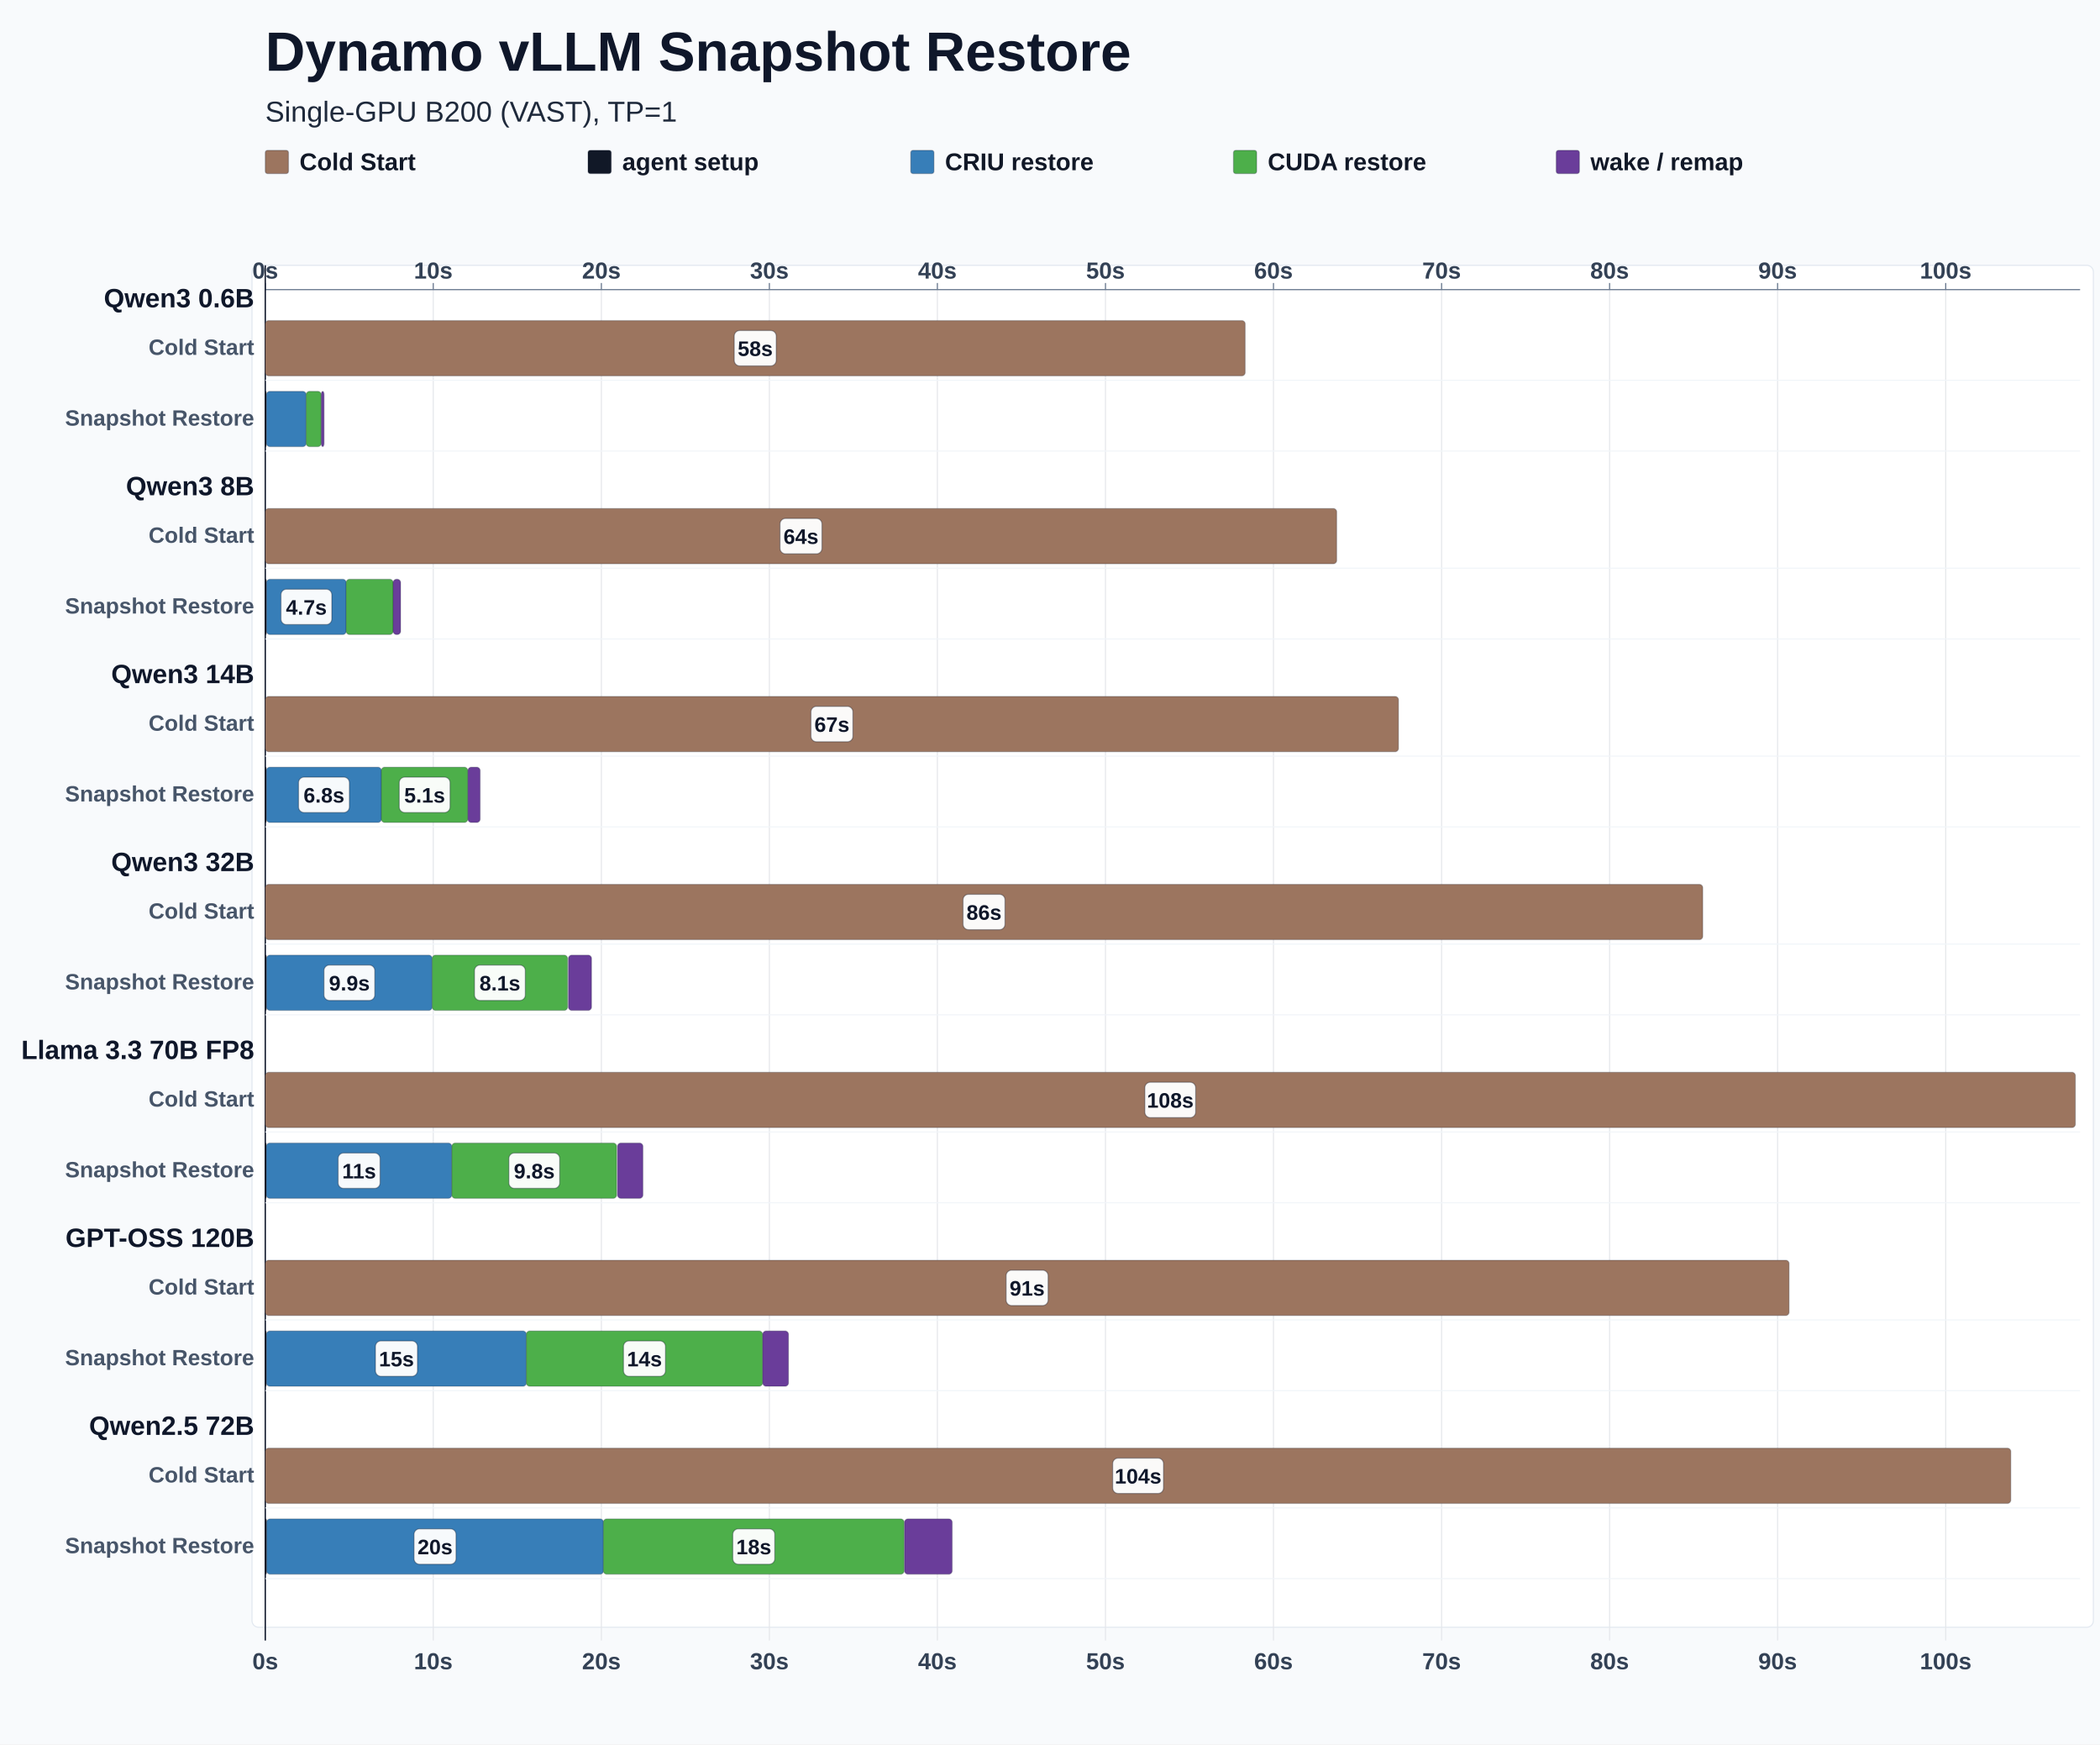
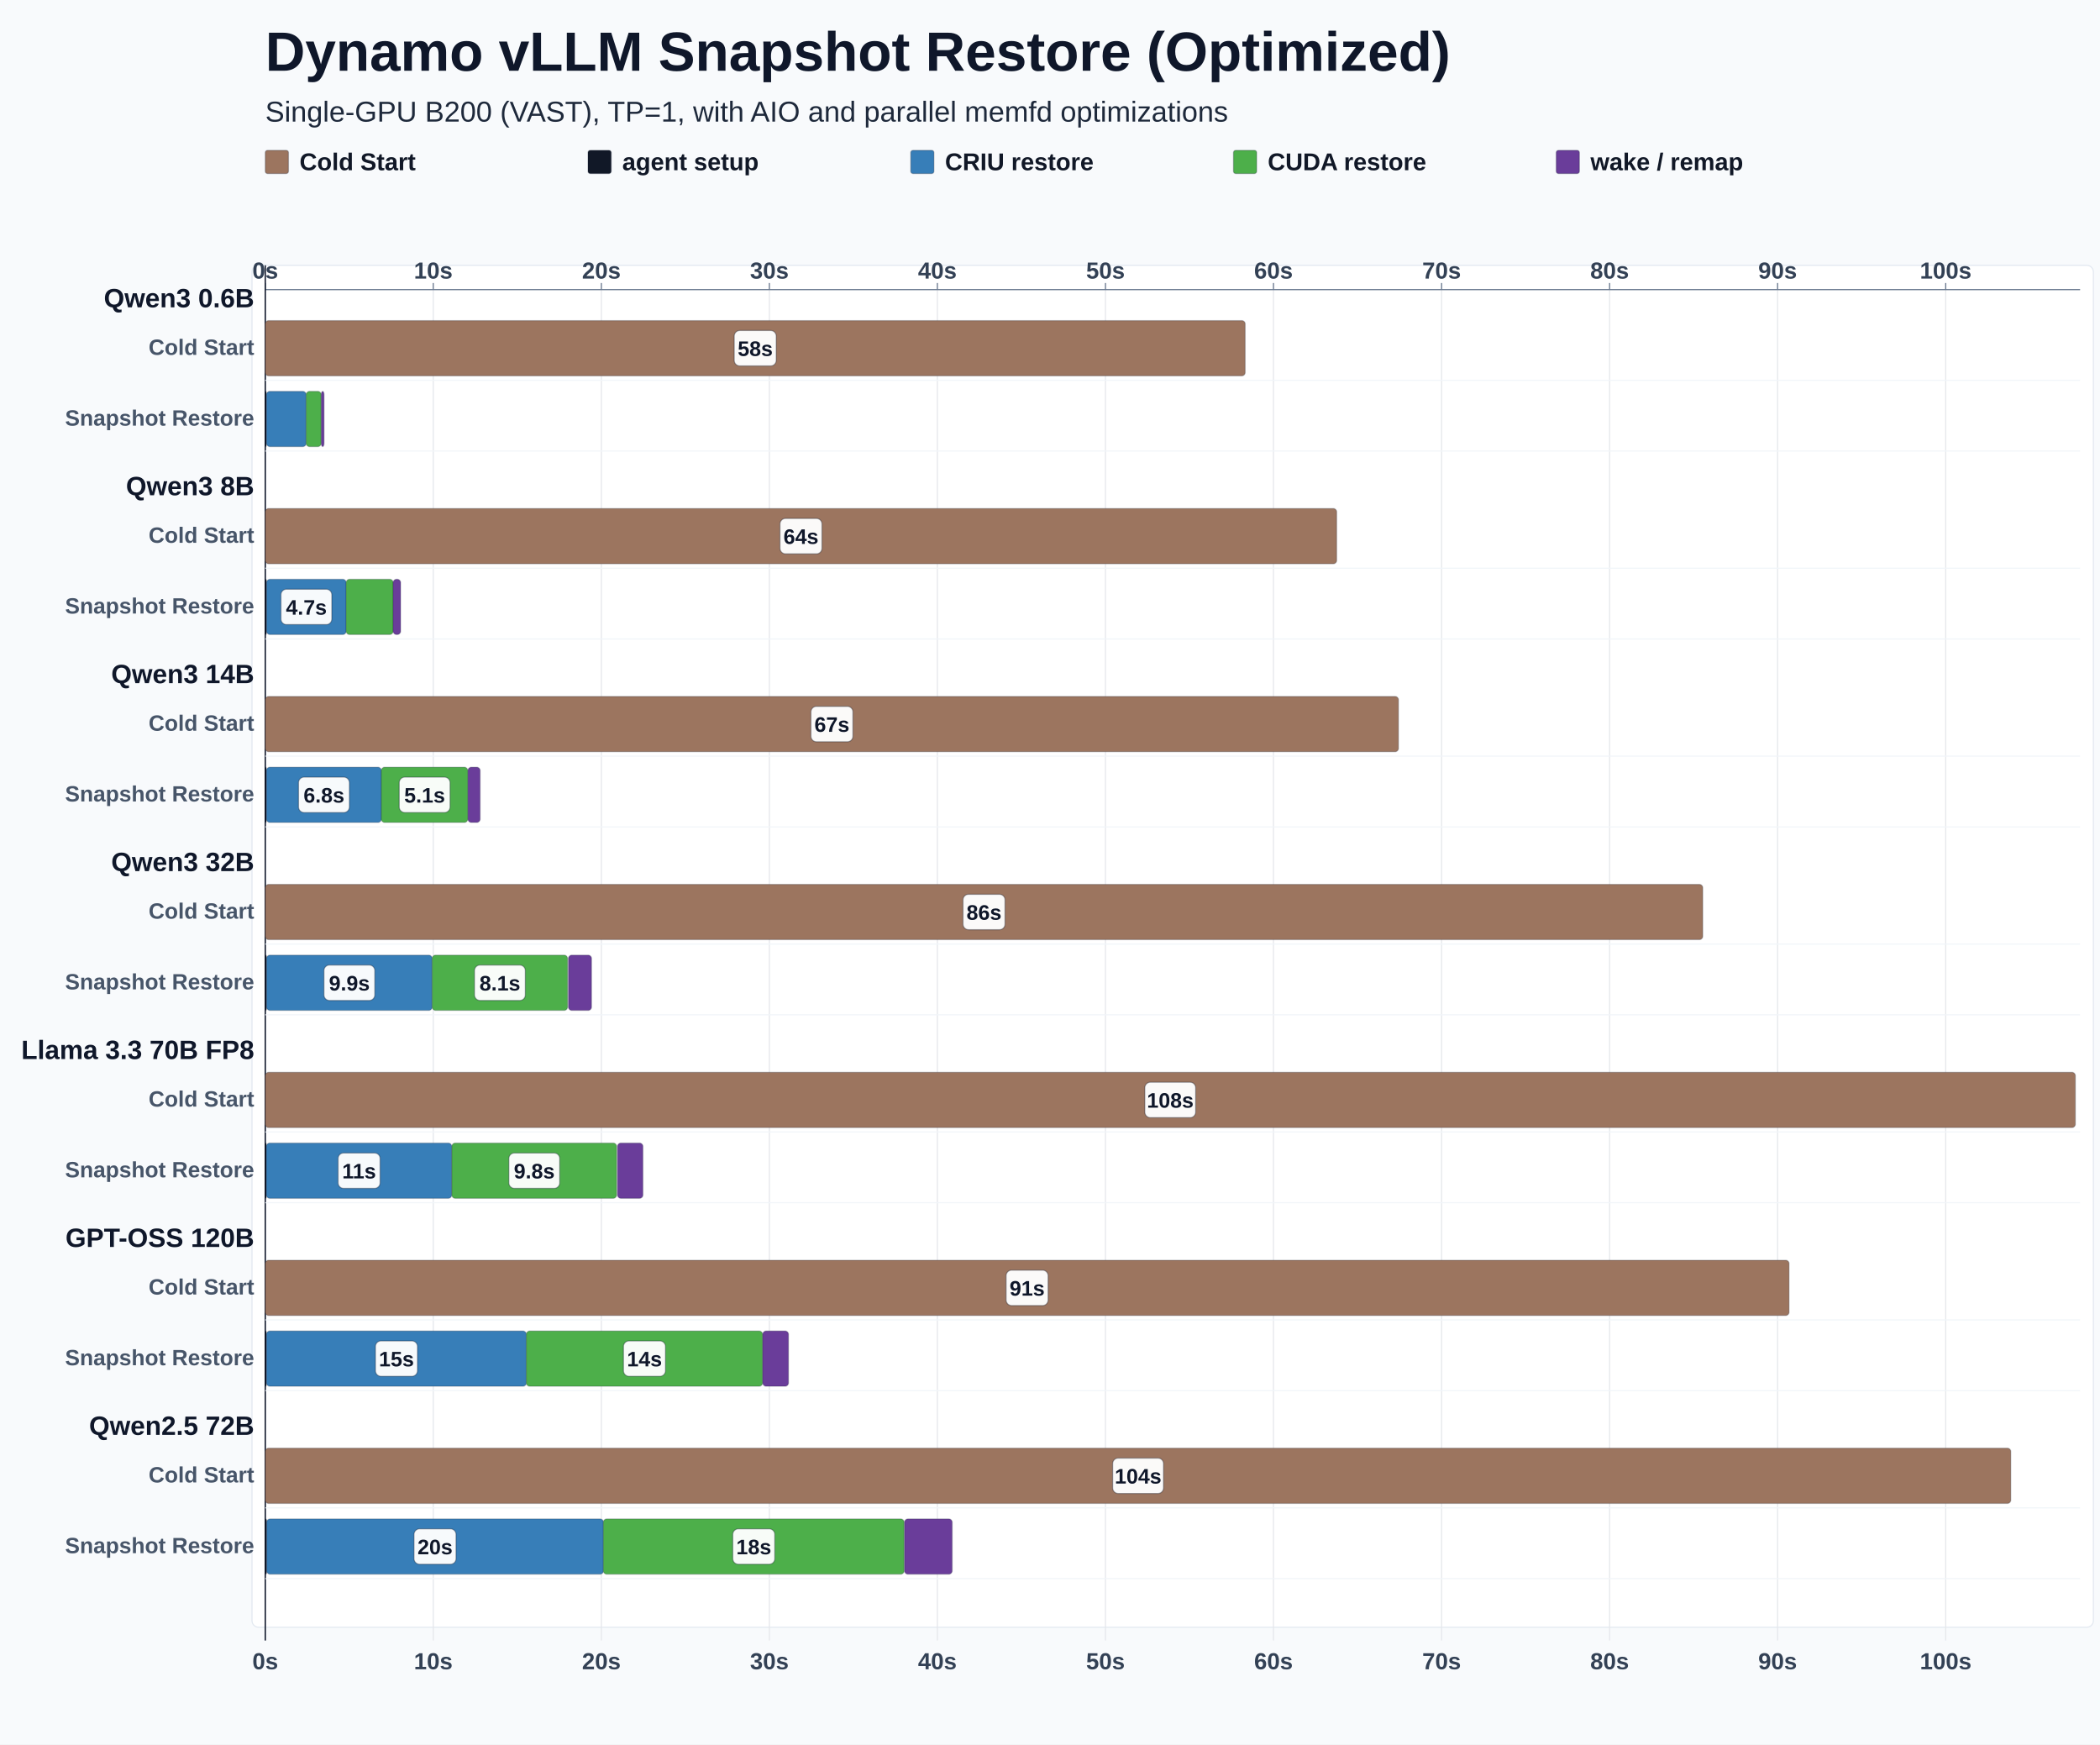
<svg xmlns="http://www.w3.org/2000/svg" width="1900" height="1578" viewBox="0 0 1900 1578" style="background:#f8fafc;color-scheme:light">
  <style>
      text { font-family: Arial, Helvetica, sans-serif; fill: #0f172a; }
      .title { font-size: 50px; font-weight: 800; }
      .subtitle { font-size: 26px; font-weight: 500; fill: #1e293b; }
      .model-label { font-size: 24px; font-weight: 800; }
      .lane-label { font-size: 20px; font-weight: 700; fill: #475569; }
      .axis-label { font-size: 21px; font-weight: 700; fill: #334155; }
      .legend-label { font-size: 22px; font-weight: 700; fill: #111827; }
      .bar-label { font-size: 19px; font-weight: 800; fill: #0f172a; }
    </style>
  <rect width="100%" height="100%" fill="#f8fafc" />
  <rect x="228" y="240" width="1666" height="1232" rx="6" fill="#ffffff" stroke="#e2e8f0" />
-   <text class="title" x="240" y="64">Dynamo vLLM Snapshot Restore</text>
-   <text class="subtitle" x="240" y="110">Single-GPU B200 (VAST), TP=1</text>
+   <text class="title" x="240" y="64">Dynamo vLLM Snapshot Restore (Optimized)</text>
+   <text class="subtitle" x="240" y="110">Single-GPU B200 (VAST), TP=1, with AIO and parallel memfd optimizations</text>
  <line x1="240.0" y1="262" x2="240.0" y2="1484" stroke="#e5e7eb" />
  <line x1="240.0" y1="256" x2="240.0" y2="262" stroke="#64748b" />
  <text class="axis-label" x="240.0" y="252" text-anchor="middle">0s</text>
  <text class="axis-label" x="240.0" y="1510" text-anchor="middle">0s</text>
  <line x1="392.0" y1="262" x2="392.0" y2="1484" stroke="#e5e7eb" />
  <line x1="392.0" y1="256" x2="392.0" y2="262" stroke="#64748b" />
  <text class="axis-label" x="392.0" y="252" text-anchor="middle">10s</text>
  <text class="axis-label" x="392.0" y="1510" text-anchor="middle">10s</text>
  <line x1="544.1" y1="262" x2="544.1" y2="1484" stroke="#e5e7eb" />
  <line x1="544.1" y1="256" x2="544.1" y2="262" stroke="#64748b" />
  <text class="axis-label" x="544.1" y="252" text-anchor="middle">20s</text>
  <text class="axis-label" x="544.1" y="1510" text-anchor="middle">20s</text>
  <line x1="696.1" y1="262" x2="696.1" y2="1484" stroke="#e5e7eb" />
  <line x1="696.1" y1="256" x2="696.1" y2="262" stroke="#64748b" />
  <text class="axis-label" x="696.1" y="252" text-anchor="middle">30s</text>
  <text class="axis-label" x="696.1" y="1510" text-anchor="middle">30s</text>
  <line x1="848.1" y1="262" x2="848.1" y2="1484" stroke="#e5e7eb" />
  <line x1="848.1" y1="256" x2="848.1" y2="262" stroke="#64748b" />
  <text class="axis-label" x="848.1" y="252" text-anchor="middle">40s</text>
  <text class="axis-label" x="848.1" y="1510" text-anchor="middle">40s</text>
  <line x1="1000.2" y1="262" x2="1000.2" y2="1484" stroke="#e5e7eb" />
  <line x1="1000.2" y1="256" x2="1000.2" y2="262" stroke="#64748b" />
  <text class="axis-label" x="1000.2" y="252" text-anchor="middle">50s</text>
  <text class="axis-label" x="1000.2" y="1510" text-anchor="middle">50s</text>
  <line x1="1152.2" y1="262" x2="1152.2" y2="1484" stroke="#e5e7eb" />
  <line x1="1152.2" y1="256" x2="1152.2" y2="262" stroke="#64748b" />
  <text class="axis-label" x="1152.2" y="252" text-anchor="middle">60s</text>
  <text class="axis-label" x="1152.2" y="1510" text-anchor="middle">60s</text>
  <line x1="1304.3" y1="262" x2="1304.3" y2="1484" stroke="#e5e7eb" />
  <line x1="1304.3" y1="256" x2="1304.3" y2="262" stroke="#64748b" />
  <text class="axis-label" x="1304.3" y="252" text-anchor="middle">70s</text>
  <text class="axis-label" x="1304.3" y="1510" text-anchor="middle">70s</text>
  <line x1="1456.3" y1="262" x2="1456.3" y2="1484" stroke="#e5e7eb" />
  <line x1="1456.3" y1="256" x2="1456.3" y2="262" stroke="#64748b" />
  <text class="axis-label" x="1456.3" y="252" text-anchor="middle">80s</text>
  <text class="axis-label" x="1456.3" y="1510" text-anchor="middle">80s</text>
  <line x1="1608.3" y1="262" x2="1608.3" y2="1484" stroke="#e5e7eb" />
  <line x1="1608.3" y1="256" x2="1608.3" y2="262" stroke="#64748b" />
  <text class="axis-label" x="1608.3" y="252" text-anchor="middle">90s</text>
  <text class="axis-label" x="1608.3" y="1510" text-anchor="middle">90s</text>
  <line x1="1760.4" y1="262" x2="1760.4" y2="1484" stroke="#e5e7eb" />
  <line x1="1760.4" y1="256" x2="1760.4" y2="262" stroke="#64748b" />
  <text class="axis-label" x="1760.4" y="252" text-anchor="middle">100s</text>
  <text class="axis-label" x="1760.4" y="1510" text-anchor="middle">100s</text>
  <line x1="240" y1="262" x2="1882" y2="262" stroke="#64748b" stroke-width="1" />
  <line x1="240.0" y1="240" x2="240.0" y2="1484" stroke="#0f172a" stroke-width="1.2" />
  <text class="model-label" x="230" y="278.0" text-anchor="end">Qwen3 0.6B</text>
  <text class="lane-label" x="230" y="321" text-anchor="end">Cold Start</text>
  <line x1="240" y1="344" x2="1882" y2="344" stroke="#f1f5f9" />
  <text class="lane-label" x="230" y="385" text-anchor="end">Snapshot Restore</text>
  <line x1="240" y1="408" x2="1882" y2="408" stroke="#f1f5f9" />
  <rect x="240.0" y="290" width="886.6" height="50" rx="3" fill="#9C755F" stroke="#0f172a" stroke-opacity="0.22" stroke-width="1">
</rect>
  <rect x="664.3" y="299.0" width="38.0" height="32" rx="5" fill="#ffffff" fill-opacity="0.96" stroke="#0f172a" stroke-opacity="0.35" />
  <text class="bar-label" x="683.3" y="322.0" text-anchor="middle">58s</text>
  <rect x="240.0" y="354" width="1.1" height="50" rx="3" fill="#111827" stroke="#0f172a" stroke-opacity="0.22" stroke-width="1">
</rect>
  <rect x="241.1" y="354" width="35.9" height="50" rx="3" fill="#377eb8" stroke="#0f172a" stroke-opacity="0.22" stroke-width="1">
</rect>
  <rect x="277.0" y="354" width="13.6" height="50" rx="3" fill="#4daf4a" stroke="#0f172a" stroke-opacity="0.22" stroke-width="1">
</rect>
  <rect x="290.7" y="354" width="2.5" height="50" rx="3" fill="#6a3d9a" stroke="#0f172a" stroke-opacity="0.22" stroke-width="1">
</rect>
  <text class="model-label" x="230" y="448.0" text-anchor="end">Qwen3 8B</text>
  <text class="lane-label" x="230" y="491" text-anchor="end">Cold Start</text>
  <line x1="240" y1="514" x2="1882" y2="514" stroke="#f1f5f9" />
  <text class="lane-label" x="230" y="555" text-anchor="end">Snapshot Restore</text>
  <line x1="240" y1="578" x2="1882" y2="578" stroke="#f1f5f9" />
  <rect x="240.0" y="460" width="969.4" height="50" rx="3" fill="#9C755F" stroke="#0f172a" stroke-opacity="0.22" stroke-width="1">
</rect>
  <rect x="705.7" y="469.0" width="38.0" height="32" rx="5" fill="#ffffff" fill-opacity="0.96" stroke="#0f172a" stroke-opacity="0.35" />
  <text class="bar-label" x="724.7" y="492.0" text-anchor="middle">64s</text>
  <rect x="240.0" y="524" width="1.2" height="50" rx="3" fill="#111827" stroke="#0f172a" stroke-opacity="0.22" stroke-width="1">
</rect>
  <rect x="241.2" y="524" width="72.0" height="50" rx="3" fill="#377eb8" stroke="#0f172a" stroke-opacity="0.22" stroke-width="1">
</rect>
  <rect x="254.2" y="533.0" width="46.0" height="32" rx="5" fill="#ffffff" fill-opacity="0.96" stroke="#0f172a" stroke-opacity="0.35" />
  <text class="bar-label" x="277.2" y="556.0" text-anchor="middle">4.7s</text>
  <rect x="313.2" y="524" width="42.5" height="50" rx="3" fill="#4daf4a" stroke="#0f172a" stroke-opacity="0.22" stroke-width="1">
</rect>
  <rect x="355.7" y="524" width="6.8" height="50" rx="3" fill="#6a3d9a" stroke="#0f172a" stroke-opacity="0.22" stroke-width="1">
</rect>
  <text class="model-label" x="230" y="618.0" text-anchor="end">Qwen3 14B</text>
  <text class="lane-label" x="230" y="661" text-anchor="end">Cold Start</text>
  <line x1="240" y1="684" x2="1882" y2="684" stroke="#f1f5f9" />
  <text class="lane-label" x="230" y="725" text-anchor="end">Snapshot Restore</text>
  <line x1="240" y1="748" x2="1882" y2="748" stroke="#f1f5f9" />
  <rect x="240.0" y="630" width="1025.3" height="50" rx="3" fill="#9C755F" stroke="#0f172a" stroke-opacity="0.22" stroke-width="1">
</rect>
  <rect x="733.7" y="639.0" width="38.0" height="32" rx="5" fill="#ffffff" fill-opacity="0.96" stroke="#0f172a" stroke-opacity="0.35" />
  <text class="bar-label" x="752.7" y="662.0" text-anchor="middle">67s</text>
  <rect x="240.0" y="694" width="1.1" height="50" rx="3" fill="#111827" stroke="#0f172a" stroke-opacity="0.22" stroke-width="1">
</rect>
  <rect x="241.1" y="694" width="103.9" height="50" rx="3" fill="#377eb8" stroke="#0f172a" stroke-opacity="0.22" stroke-width="1">
</rect>
  <rect x="270.1" y="703.0" width="46.0" height="32" rx="5" fill="#ffffff" fill-opacity="0.96" stroke="#0f172a" stroke-opacity="0.35" />
  <text class="bar-label" x="293.1" y="726.0" text-anchor="middle">6.8s</text>
  <rect x="345.0" y="694" width="78.2" height="50" rx="3" fill="#4daf4a" stroke="#0f172a" stroke-opacity="0.22" stroke-width="1">
</rect>
  <rect x="361.2" y="703.0" width="46.0" height="32" rx="5" fill="#ffffff" fill-opacity="0.96" stroke="#0f172a" stroke-opacity="0.35" />
  <text class="bar-label" x="384.2" y="726.0" text-anchor="middle">5.1s</text>
  <rect x="423.4" y="694" width="11.0" height="50" rx="3" fill="#6a3d9a" stroke="#0f172a" stroke-opacity="0.22" stroke-width="1">
</rect>
  <text class="model-label" x="230" y="788.0" text-anchor="end">Qwen3 32B</text>
  <text class="lane-label" x="230" y="831" text-anchor="end">Cold Start</text>
  <line x1="240" y1="854" x2="1882" y2="854" stroke="#f1f5f9" />
  <text class="lane-label" x="230" y="895" text-anchor="end">Snapshot Restore</text>
  <line x1="240" y1="918" x2="1882" y2="918" stroke="#f1f5f9" />
  <rect x="240.0" y="800" width="1300.6" height="50" rx="3" fill="#9C755F" stroke="#0f172a" stroke-opacity="0.22" stroke-width="1">
</rect>
  <rect x="871.3" y="809.0" width="38.0" height="32" rx="5" fill="#ffffff" fill-opacity="0.96" stroke="#0f172a" stroke-opacity="0.35" />
  <text class="bar-label" x="890.3" y="832.0" text-anchor="middle">86s</text>
  <rect x="240.0" y="864" width="1.2" height="50" rx="3" fill="#111827" stroke="#0f172a" stroke-opacity="0.22" stroke-width="1">
</rect>
  <rect x="241.2" y="864" width="149.8" height="50" rx="3" fill="#377eb8" stroke="#0f172a" stroke-opacity="0.22" stroke-width="1">
</rect>
  <rect x="293.1" y="873.0" width="46.0" height="32" rx="5" fill="#ffffff" fill-opacity="0.96" stroke="#0f172a" stroke-opacity="0.35" />
  <text class="bar-label" x="316.1" y="896.0" text-anchor="middle">9.9s</text>
  <rect x="391.0" y="864" width="122.5" height="50" rx="3" fill="#4daf4a" stroke="#0f172a" stroke-opacity="0.22" stroke-width="1">
</rect>
  <rect x="429.3" y="873.0" width="46.0" height="32" rx="5" fill="#ffffff" fill-opacity="0.96" stroke="#0f172a" stroke-opacity="0.35" />
  <text class="bar-label" x="452.3" y="896.0" text-anchor="middle">8.1s</text>
  <rect x="514.3" y="864" width="20.9" height="50" rx="3" fill="#6a3d9a" stroke="#0f172a" stroke-opacity="0.22" stroke-width="1">
</rect>
  <text class="model-label" x="230" y="958.0" text-anchor="end">Llama 3.3 70B FP8</text>
  <text class="lane-label" x="230" y="1001" text-anchor="end">Cold Start</text>
  <line x1="240" y1="1024" x2="1882" y2="1024" stroke="#f1f5f9" />
  <text class="lane-label" x="230" y="1065" text-anchor="end">Snapshot Restore</text>
  <line x1="240" y1="1088" x2="1882" y2="1088" stroke="#f1f5f9" />
  <rect x="240.0" y="970" width="1637.7" height="50" rx="3" fill="#9C755F" stroke="#0f172a" stroke-opacity="0.22" stroke-width="1">
</rect>
  <rect x="1035.8" y="979.0" width="46.0" height="32" rx="5" fill="#ffffff" fill-opacity="0.96" stroke="#0f172a" stroke-opacity="0.35" />
  <text class="bar-label" x="1058.8" y="1002.0" text-anchor="middle">108s</text>
  <rect x="240.0" y="1034" width="1.1" height="50" rx="3" fill="#111827" stroke="#0f172a" stroke-opacity="0.22" stroke-width="1">
</rect>
  <rect x="241.0" y="1034" width="167.7" height="50" rx="3" fill="#377eb8" stroke="#0f172a" stroke-opacity="0.22" stroke-width="1">
</rect>
  <rect x="305.9" y="1043.0" width="38.0" height="32" rx="5" fill="#ffffff" fill-opacity="0.96" stroke="#0f172a" stroke-opacity="0.35" />
  <text class="bar-label" x="324.9" y="1066.0" text-anchor="middle">11s</text>
  <rect x="408.8" y="1034" width="149.1" height="50" rx="3" fill="#4daf4a" stroke="#0f172a" stroke-opacity="0.22" stroke-width="1">
</rect>
  <rect x="460.4" y="1043.0" width="46.0" height="32" rx="5" fill="#ffffff" fill-opacity="0.96" stroke="#0f172a" stroke-opacity="0.35" />
  <text class="bar-label" x="483.4" y="1066.0" text-anchor="middle">9.8s</text>
  <rect x="558.7" y="1034" width="23.0" height="50" rx="3" fill="#6a3d9a" stroke="#0f172a" stroke-opacity="0.22" stroke-width="1">
</rect>
  <text class="model-label" x="230" y="1128.0" text-anchor="end">GPT-OSS 120B</text>
  <text class="lane-label" x="230" y="1171" text-anchor="end">Cold Start</text>
  <line x1="240" y1="1194" x2="1882" y2="1194" stroke="#f1f5f9" />
  <text class="lane-label" x="230" y="1235" text-anchor="end">Snapshot Restore</text>
  <line x1="240" y1="1258" x2="1882" y2="1258" stroke="#f1f5f9" />
  <rect x="240.0" y="1140" width="1378.7" height="50" rx="3" fill="#9C755F" stroke="#0f172a" stroke-opacity="0.22" stroke-width="1">
</rect>
  <rect x="910.3" y="1149.0" width="38.0" height="32" rx="5" fill="#ffffff" fill-opacity="0.96" stroke="#0f172a" stroke-opacity="0.35" />
  <text class="bar-label" x="929.3" y="1172.0" text-anchor="middle">91s</text>
  <rect x="240.0" y="1204" width="1.1" height="50" rx="3" fill="#111827" stroke="#0f172a" stroke-opacity="0.22" stroke-width="1">
</rect>
  <rect x="241.1" y="1204" width="235.1" height="50" rx="3" fill="#377eb8" stroke="#0f172a" stroke-opacity="0.22" stroke-width="1">
</rect>
  <rect x="339.7" y="1213.0" width="38.0" height="32" rx="5" fill="#ffffff" fill-opacity="0.96" stroke="#0f172a" stroke-opacity="0.35" />
  <text class="bar-label" x="358.7" y="1236.0" text-anchor="middle">15s</text>
  <rect x="476.2" y="1204" width="213.7" height="50" rx="3" fill="#4daf4a" stroke="#0f172a" stroke-opacity="0.22" stroke-width="1">
</rect>
  <rect x="564.1" y="1213.0" width="38.0" height="32" rx="5" fill="#ffffff" fill-opacity="0.96" stroke="#0f172a" stroke-opacity="0.35" />
  <text class="bar-label" x="583.1" y="1236.0" text-anchor="middle">14s</text>
  <rect x="690.1" y="1204" width="23.3" height="50" rx="3" fill="#6a3d9a" stroke="#0f172a" stroke-opacity="0.22" stroke-width="1">
</rect>
  <text class="model-label" x="230" y="1298.0" text-anchor="end">Qwen2.5 72B</text>
  <text class="lane-label" x="230" y="1341" text-anchor="end">Cold Start</text>
  <line x1="240" y1="1364" x2="1882" y2="1364" stroke="#f1f5f9" />
  <text class="lane-label" x="230" y="1405" text-anchor="end">Snapshot Restore</text>
  <line x1="240" y1="1428" x2="1882" y2="1428" stroke="#f1f5f9" />
  <rect x="240.0" y="1310" width="1579.3" height="50" rx="3" fill="#9C755F" stroke="#0f172a" stroke-opacity="0.22" stroke-width="1">
</rect>
  <rect x="1006.7" y="1319.0" width="46.0" height="32" rx="5" fill="#ffffff" fill-opacity="0.96" stroke="#0f172a" stroke-opacity="0.35" />
  <text class="bar-label" x="1029.7" y="1342.0" text-anchor="middle">104s</text>
  <rect x="240.0" y="1374" width="1.3" height="50" rx="3" fill="#111827" stroke="#0f172a" stroke-opacity="0.22" stroke-width="1">
</rect>
  <rect x="241.3" y="1374" width="304.7" height="50" rx="3" fill="#377eb8" stroke="#0f172a" stroke-opacity="0.22" stroke-width="1">
</rect>
  <rect x="374.6" y="1383.0" width="38.0" height="32" rx="5" fill="#ffffff" fill-opacity="0.96" stroke="#0f172a" stroke-opacity="0.35" />
  <text class="bar-label" x="393.6" y="1406.0" text-anchor="middle">20s</text>
  <rect x="545.9" y="1374" width="272.1" height="50" rx="3" fill="#4daf4a" stroke="#0f172a" stroke-opacity="0.22" stroke-width="1">
</rect>
  <rect x="663.0" y="1383.0" width="38.0" height="32" rx="5" fill="#ffffff" fill-opacity="0.96" stroke="#0f172a" stroke-opacity="0.35" />
  <text class="bar-label" x="682.0" y="1406.0" text-anchor="middle">18s</text>
  <rect x="818.4" y="1374" width="43.1" height="50" rx="3" fill="#6a3d9a" stroke="#0f172a" stroke-opacity="0.22" stroke-width="1">
</rect>
  <rect x="240" y="136" width="21" height="21" rx="2" fill="#9C755F" stroke="#0f172a" stroke-opacity="0.25" />
  <text class="legend-label" x="271" y="154">Cold Start</text>
  <rect x="532" y="136" width="21" height="21" rx="2" fill="#111827" stroke="#0f172a" stroke-opacity="0.25" />
  <text class="legend-label" x="563" y="154">agent setup</text>
  <rect x="824" y="136" width="21" height="21" rx="2" fill="#377eb8" stroke="#0f172a" stroke-opacity="0.25" />
  <text class="legend-label" x="855" y="154">CRIU restore</text>
  <rect x="1116" y="136" width="21" height="21" rx="2" fill="#4daf4a" stroke="#0f172a" stroke-opacity="0.25" />
  <text class="legend-label" x="1147" y="154">CUDA restore</text>
  <rect x="1408" y="136" width="21" height="21" rx="2" fill="#6a3d9a" stroke="#0f172a" stroke-opacity="0.25" />
  <text class="legend-label" x="1439" y="154">wake / remap</text>
</svg>
